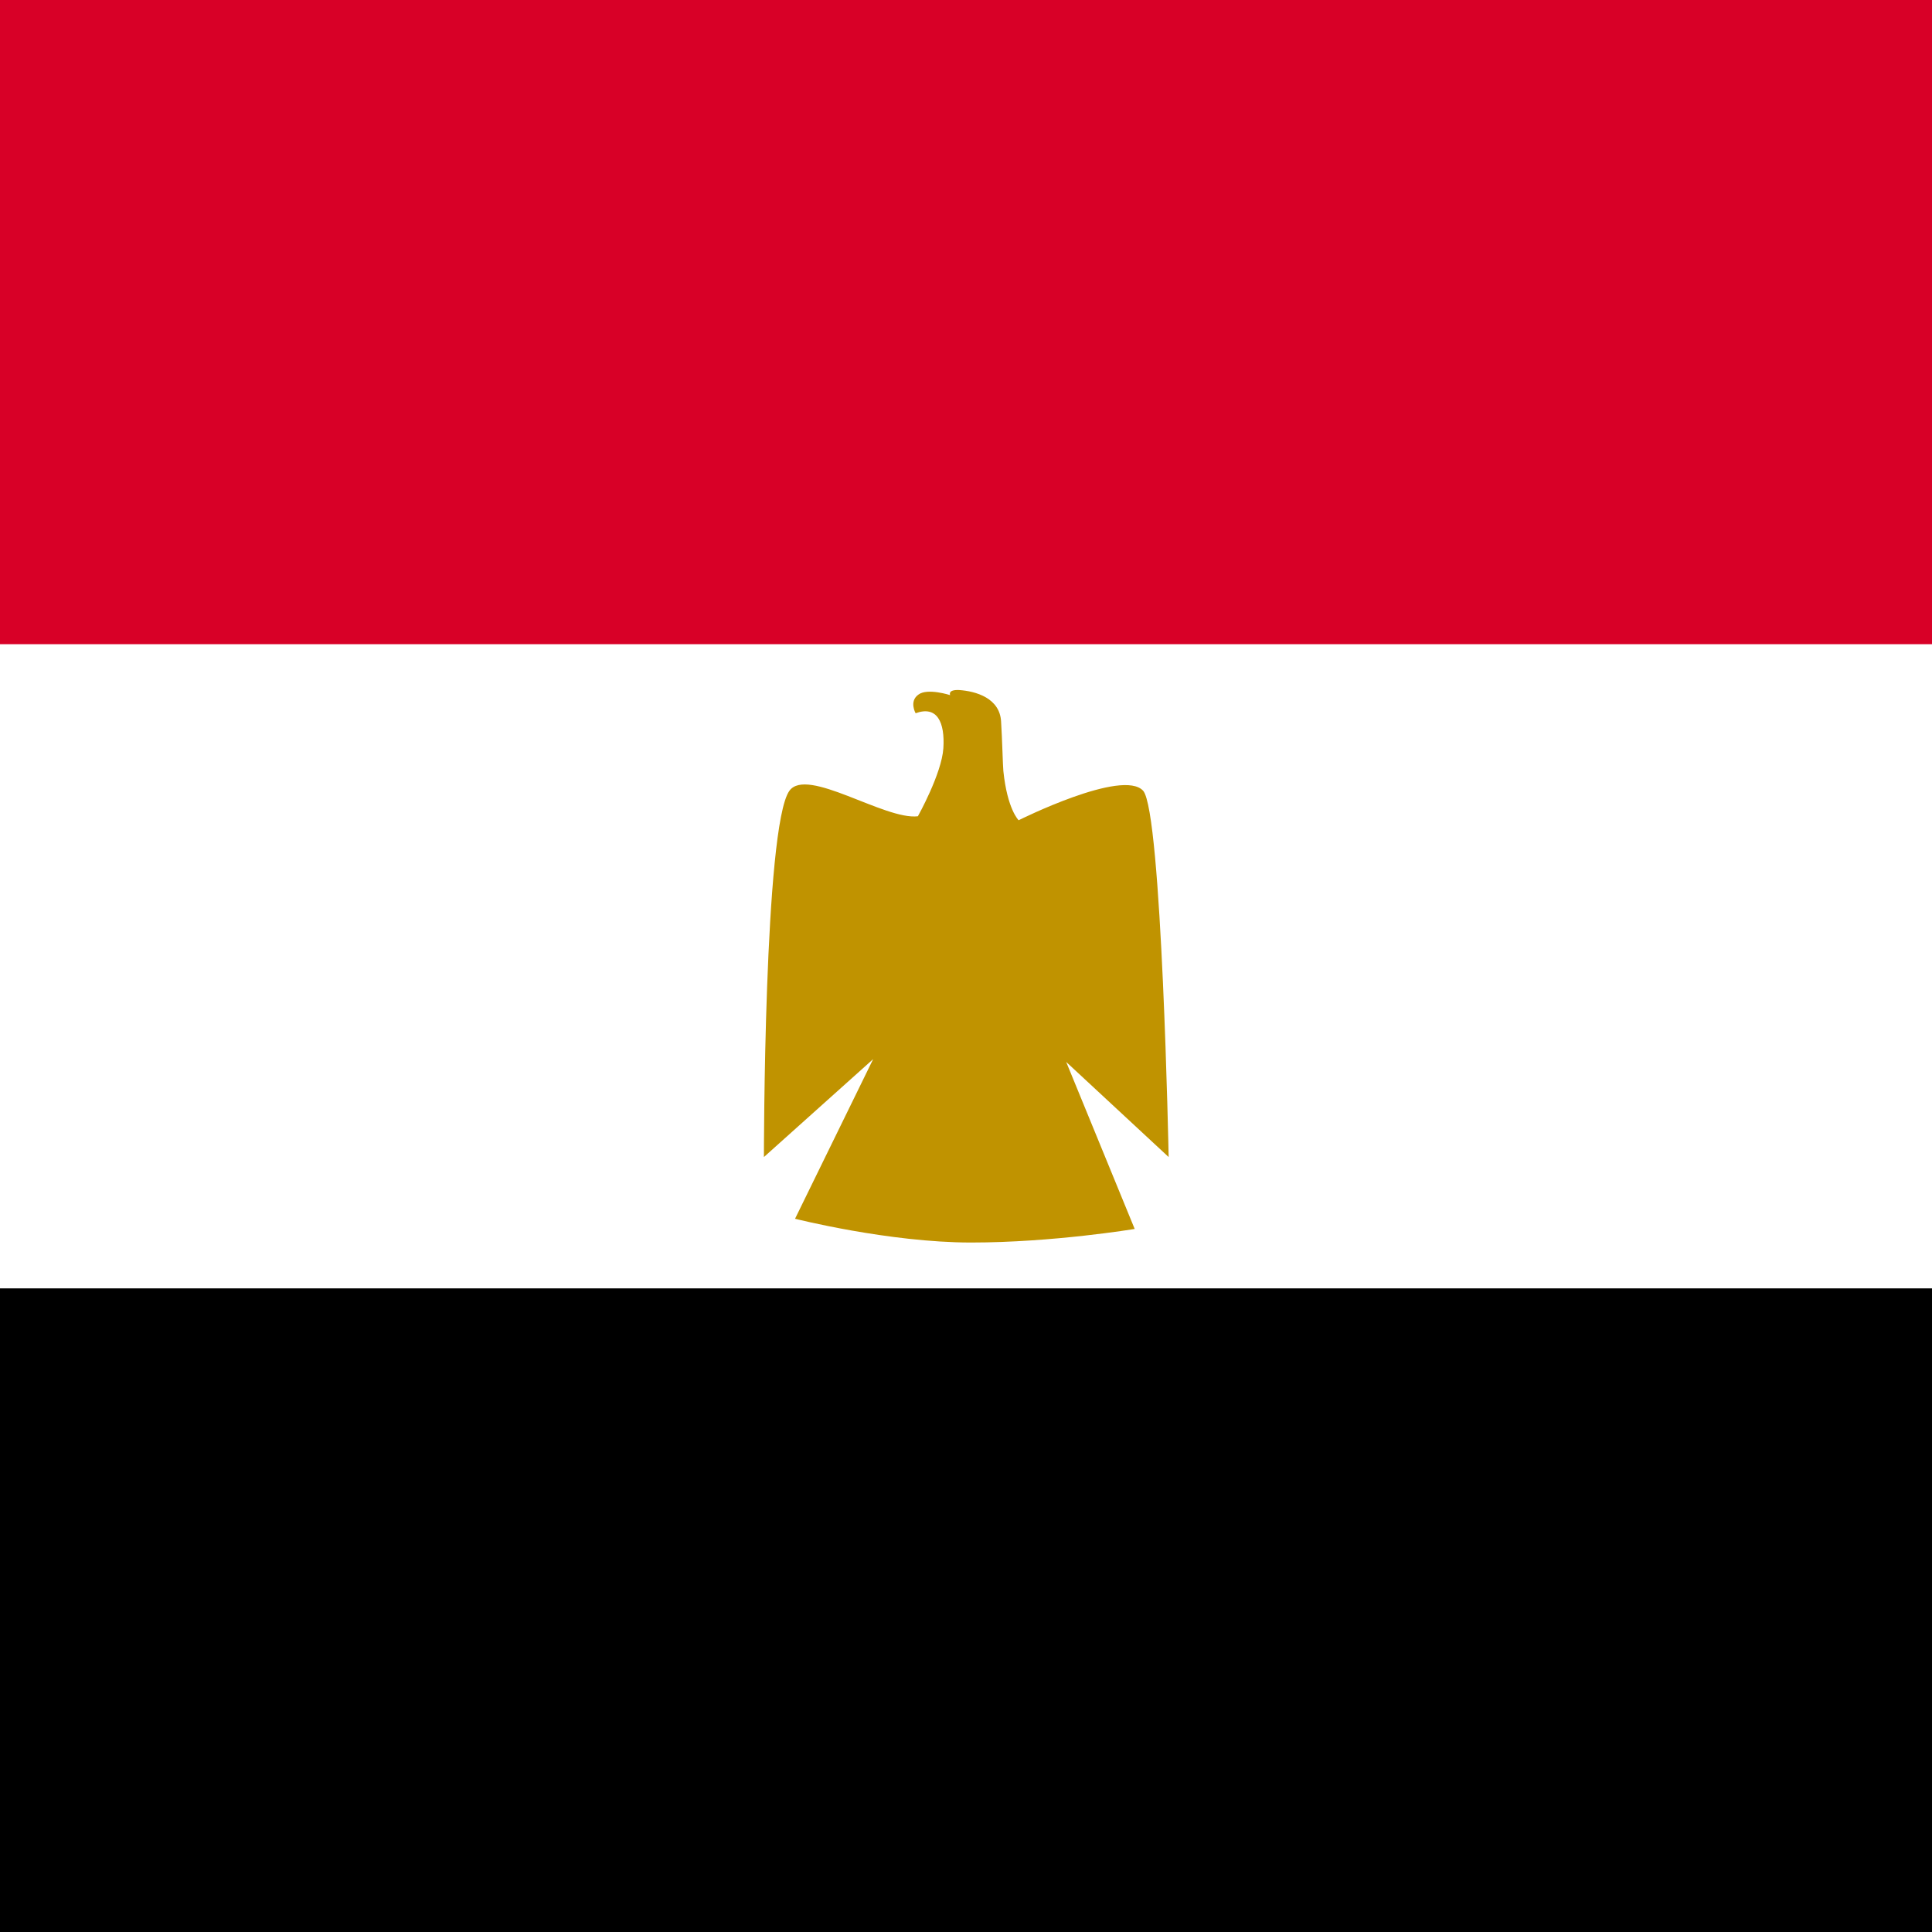
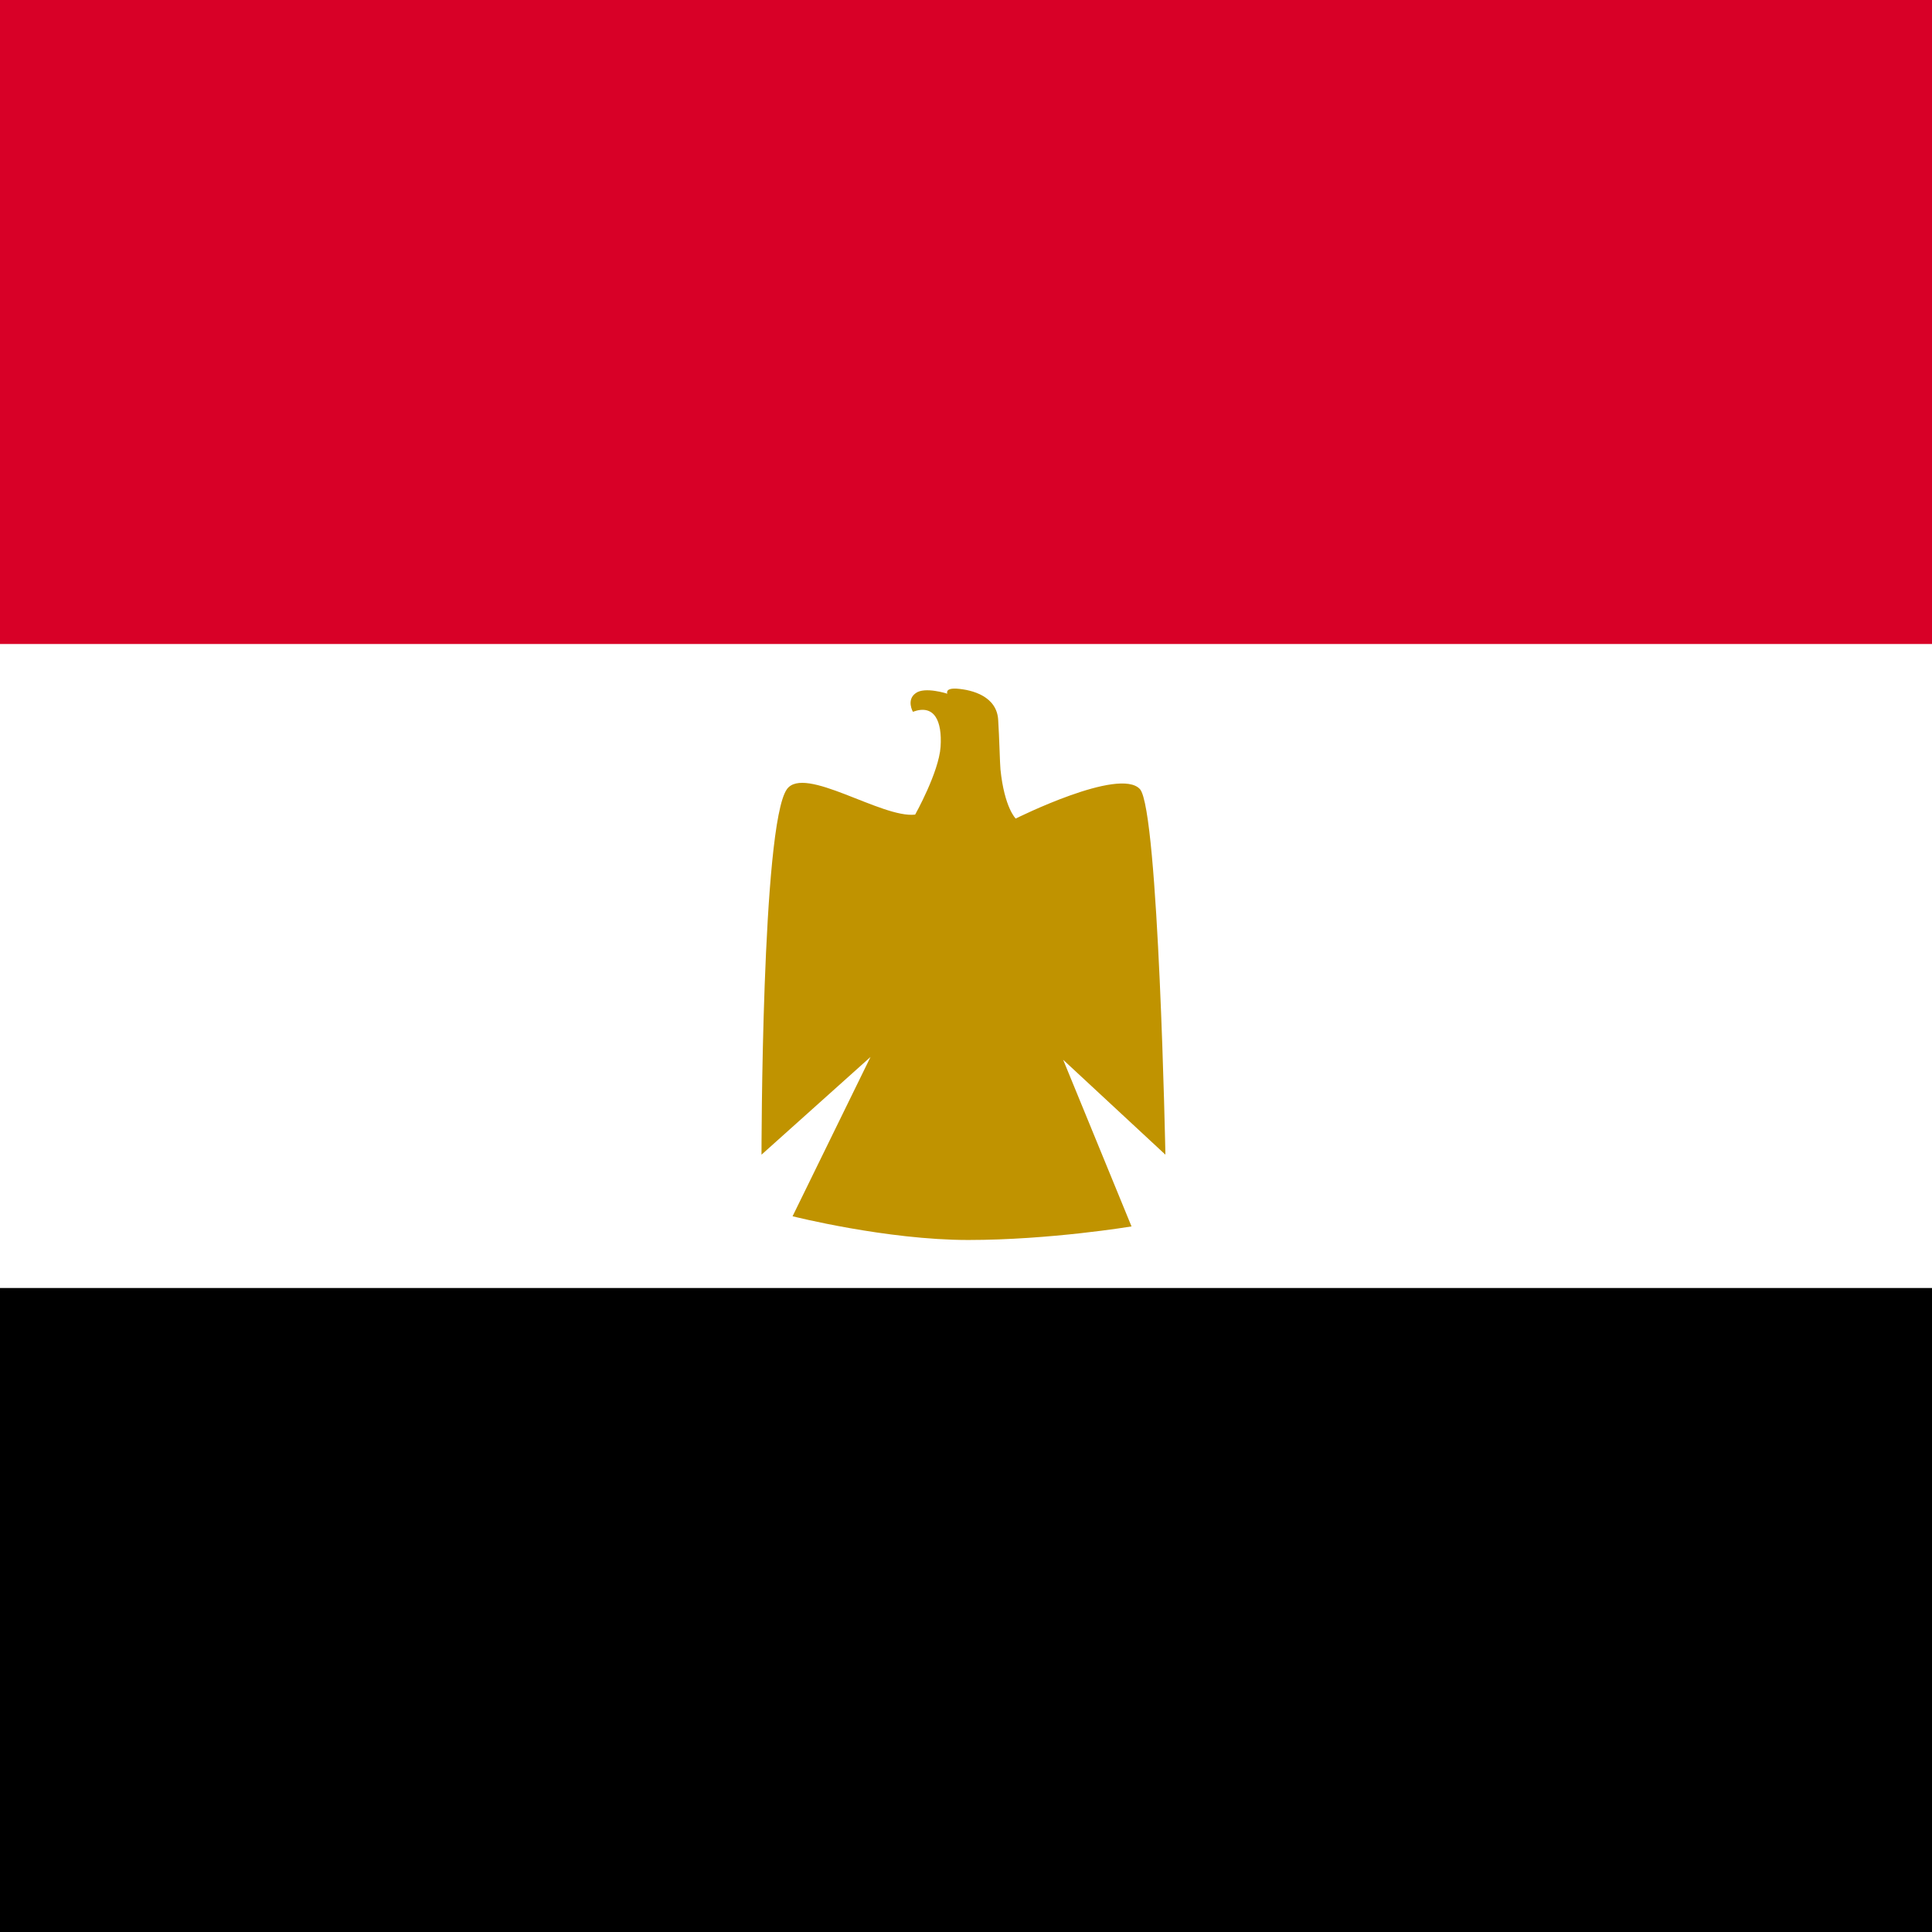
- <svg xmlns="http://www.w3.org/2000/svg" viewBox="85.35 0 341.3 341.3">
-   <path fill="#FFF" d="M0 0h512v341.3H0z" />
-   <path fill="#D80027" d="M0 0h512v113.8H0z" />
-   <path d="M0 227.6h512v113.8H0z" />
+ <svg xmlns="http://www.w3.org/2000/svg" viewBox="85.5 0 342 342">
+   <path fill="#FFF" d="M0 0h513v342H0z" />
+   <path fill="#D80027" d="M0 0h513v114H0z" />
+   <path d="M0 228h513v114H0z" />
  <path fill="#C09300" d="M220.3 204.4s0-58.4 4.5-64.7c3.1-4.3 16.8 5.2 22.7 4.5 0 0 4.2-7.5 4.5-12 .3-4.6-1.1-7.6-4.9-6.2 0 0-1.2-2.1.5-3.3 1.6-1.2 5.6.1 5.6.1s-.5-1 1.6-.9c2.9.2 7.2 1.4 7.4 5.6.2 3.1.3 7.7.4 8.7.7 6.8 2.7 8.7 2.7 8.7s18.4-9.2 22-5.2c3.3 3.8 4.5 64.7 4.5 64.7l-18.1-16.8 12.1 29.5s-14.4 2.4-28.9 2.4c-14.5 0-31.1-4.2-31.1-4.2l13.8-28.2-19.3 17.3z" />
</svg>
